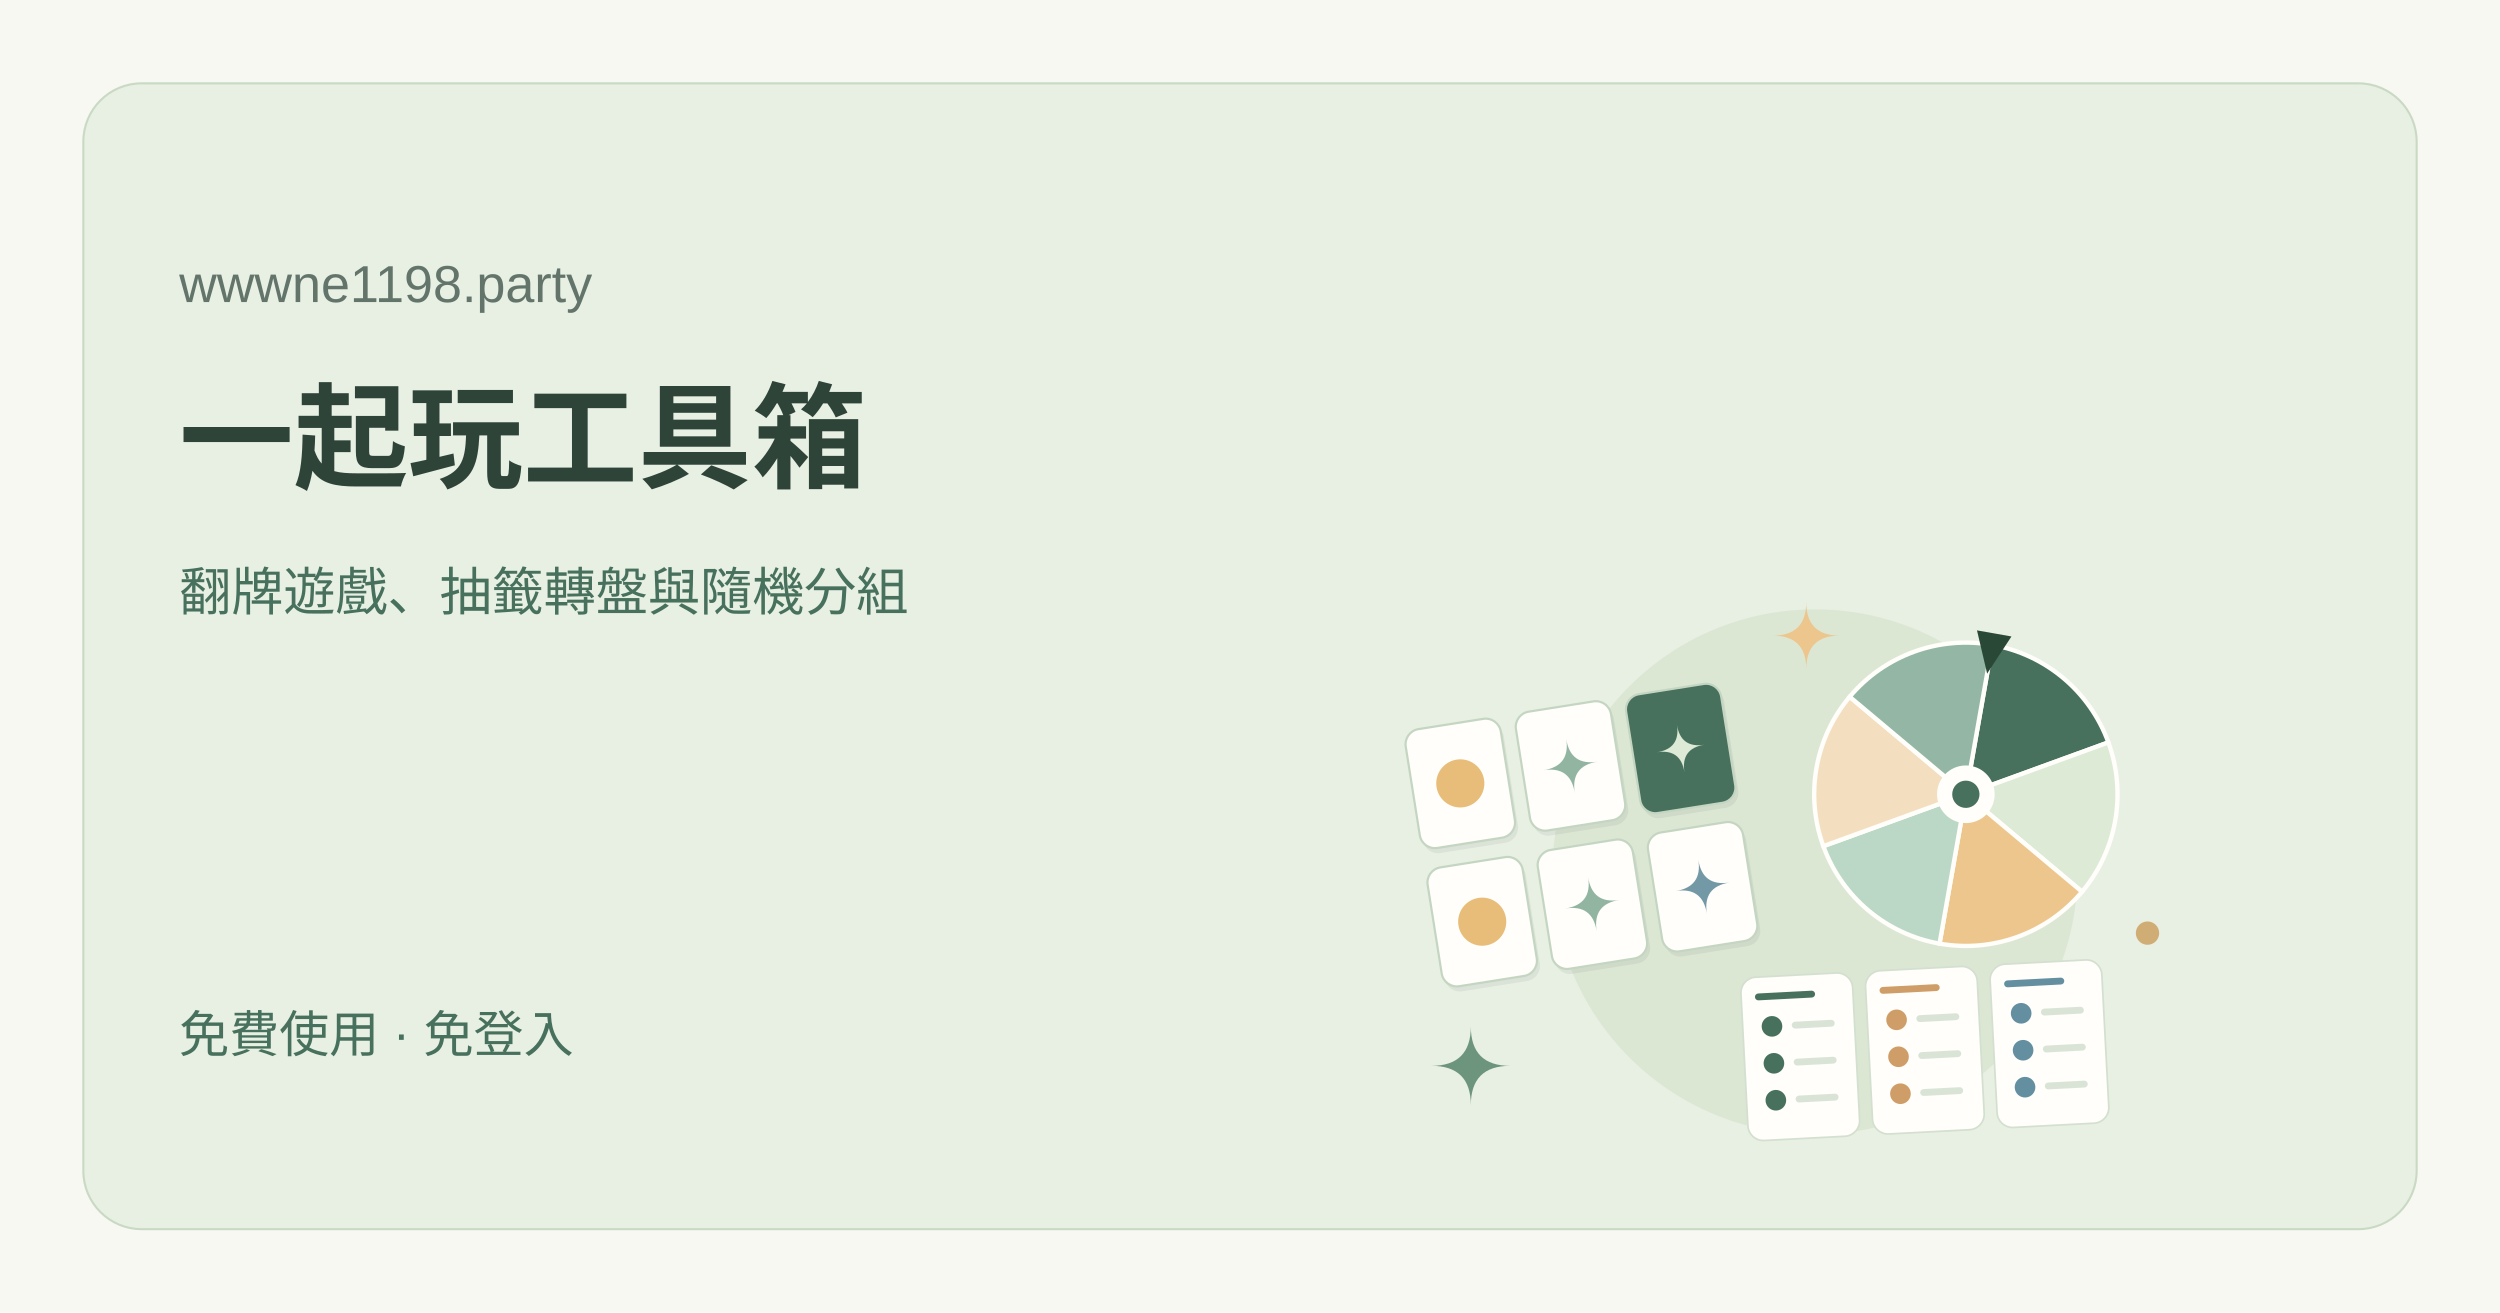
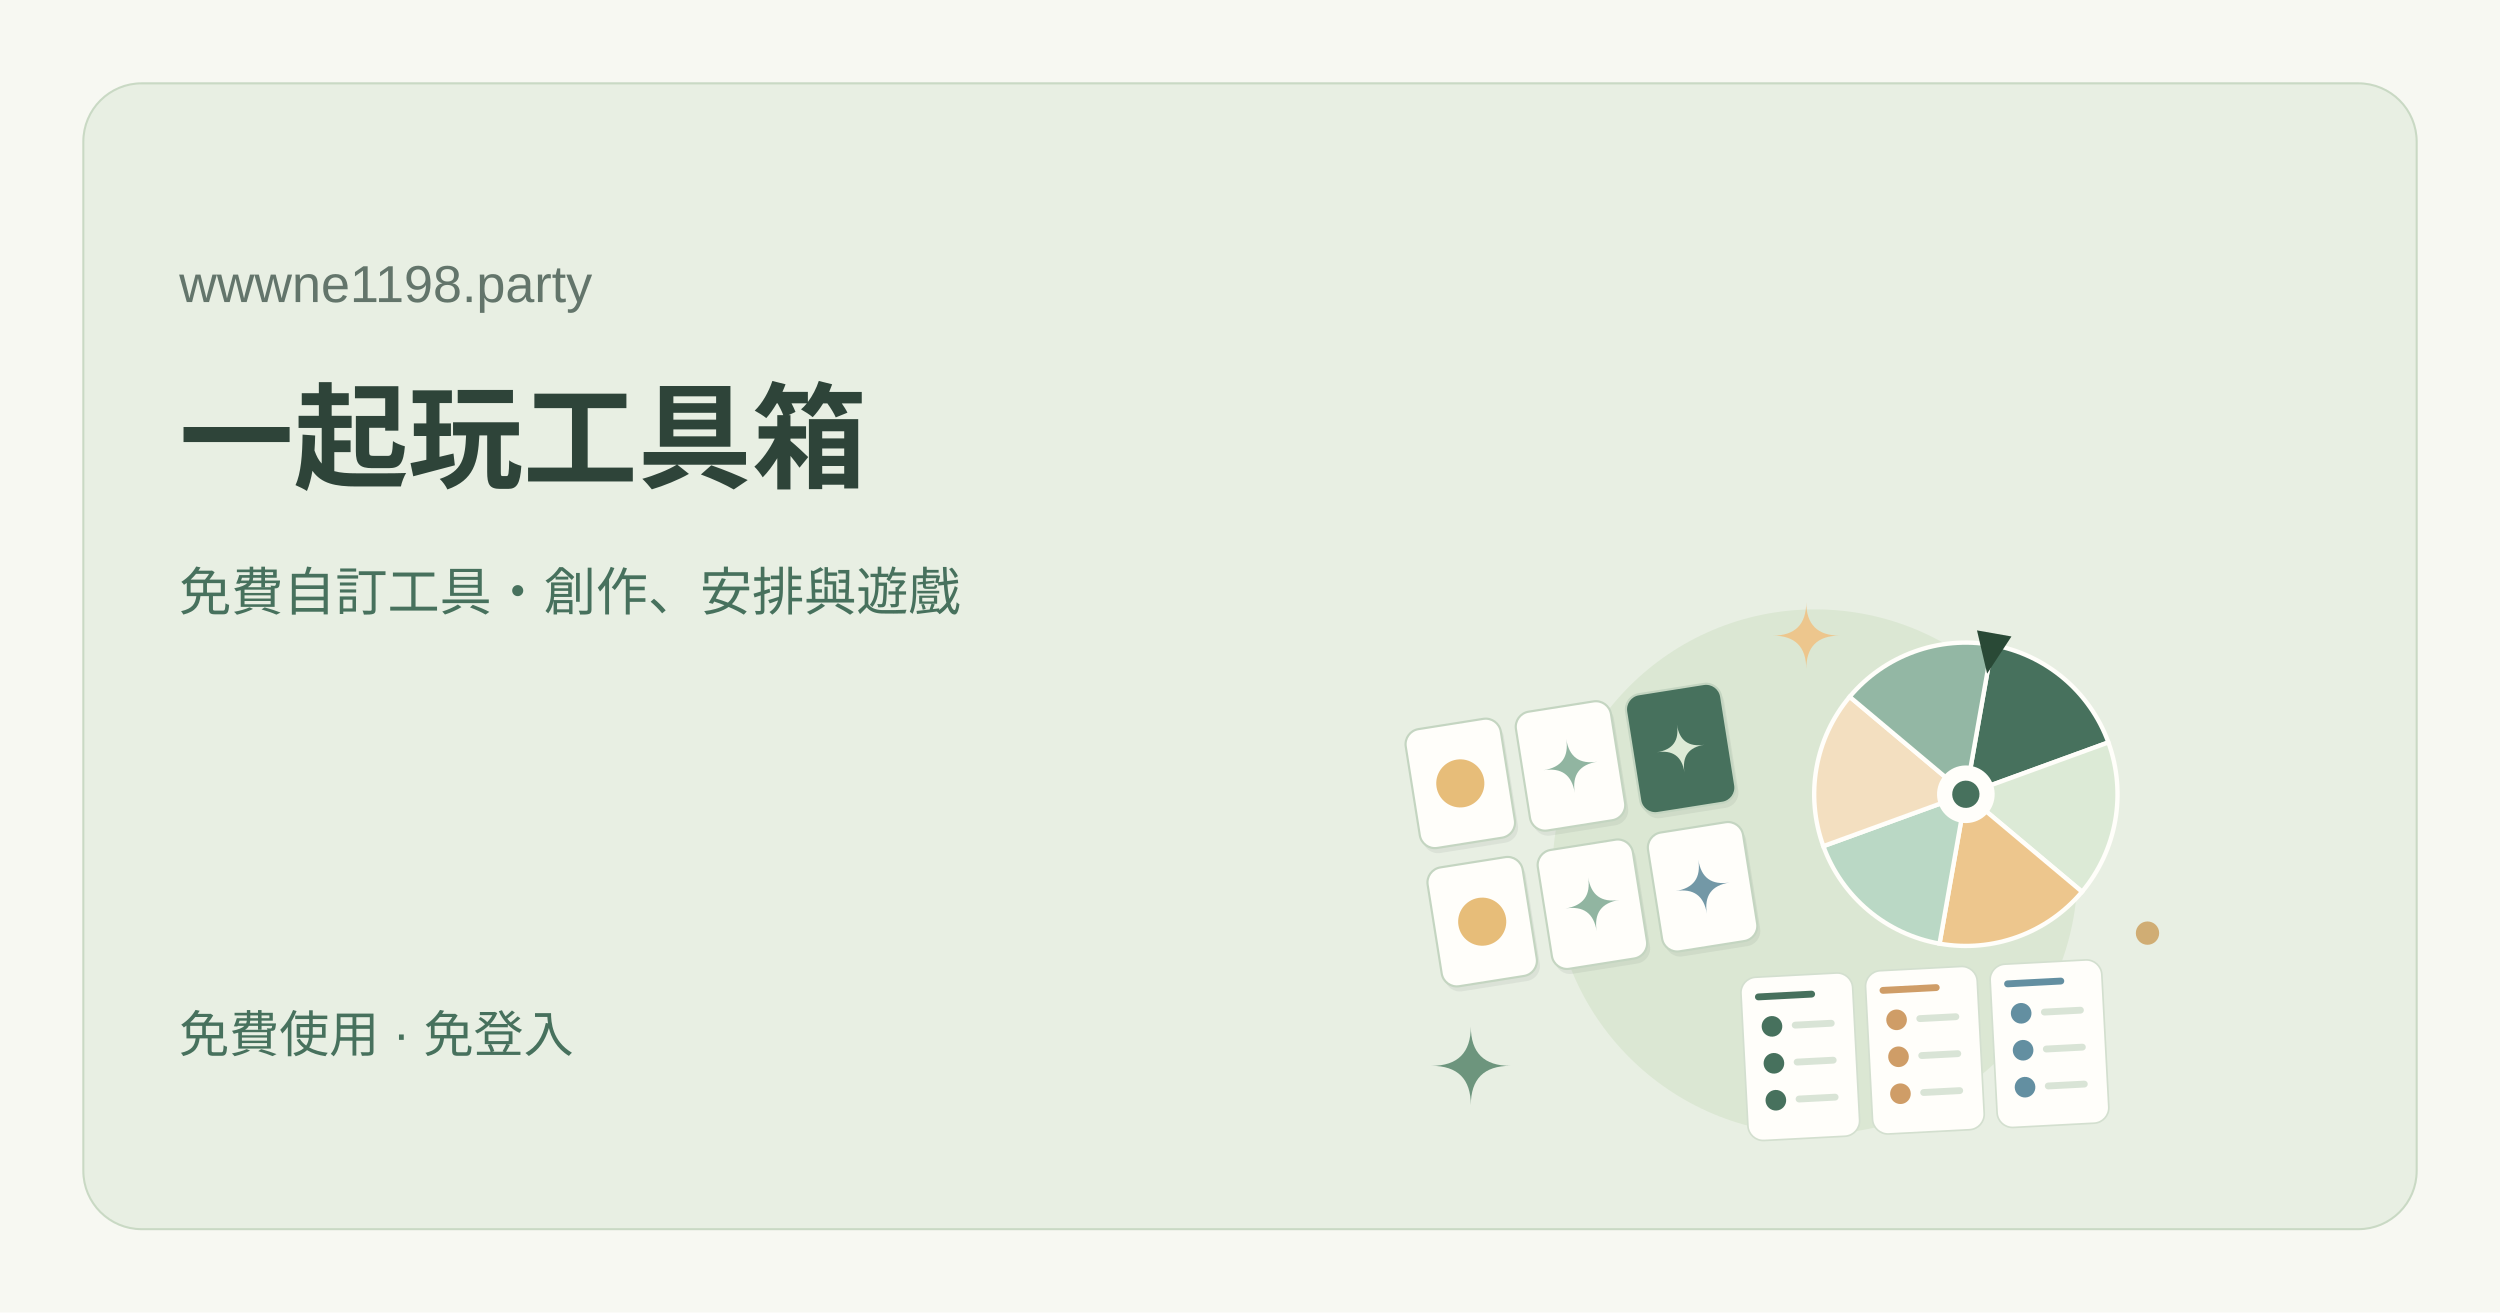
<svg xmlns="http://www.w3.org/2000/svg" width="1200" height="630">
  <rect width="1200" height="630" fill="#f7f8f2" />
  <rect x="40" y="40" width="1120" height="550" rx="28" fill="#e8efe3" stroke="#c9d9c4" />
  <text x="86" y="145" font-family="Microsoft JhengHei,Meiryo,Malgun Gothic,Arial,sans-serif" font-size="25" fill="#63756b">wwwne1198.party</text>
  <text x="86" y="230" font-family="Microsoft JhengHei,Meiryo,Malgun Gothic,Arial,sans-serif" font-size="55" font-weight="700" fill="#2e4439">一起玩工具箱</text>
-   <text x="86" y="293" font-family="Microsoft JhengHei,Meiryo,Malgun Gothic,Arial,sans-serif" font-size="25" fill="#47715d">翻牌遊戲、抽籤轉盤與隨機分組</text>
+   <text x="86" y="293" font-family="Microsoft JhengHei,Meiryo,Malgun Gothic,Arial,sans-serif" font-size="25" fill="#47715d">免費自訂工具・創作、安排與遊戲</text>
  <text x="86" y="505" font-family="Microsoft JhengHei,Meiryo,Malgun Gothic,Arial,sans-serif" font-size="24" fill="#47715d">免費使用 · 免登入</text>
  <g transform="translate(650 275) scale(.7)">
    <circle cx="316" cy="205" r="180" fill="#dbe7d3" />
    <g transform="rotate(-9 160 190)">
      <g transform="translate(48 90) scale(0.75)">
        <g transform="translate(0 0)">
          <rect x="2" y="5" width="88" height="110" rx="14" fill="#2e443912" />
          <rect width="88" height="110" rx="14" fill="#fffefa" stroke="#c4d5c1" stroke-width="2" />
          <circle cx="44" cy="55" r="22" fill="#e7bd79" />
        </g>
        <g transform="translate(102 0)">
          <rect x="2" y="5" width="88" height="110" rx="14" fill="#2e443912" />
          <rect width="88" height="110" rx="14" fill="#fffefa" stroke="#c4d5c1" stroke-width="2" />
          <path d="M44 30Q44 55 69 55Q44 55 44 80Q44 55 19 55Q44 55 44 30Z" fill="#91b5a1" />
        </g>
        <g transform="translate(204 0)">
          <rect x="2" y="5" width="88" height="110" rx="14" fill="#2e443912" />
          <rect width="88" height="110" rx="14" fill="#47715d" stroke="#c4d5c1" stroke-width="2" />
          <path d="M44 33Q44 55 66 55Q44 55 44 77Q44 55 22 55Q44 55 44 33Z" fill="#dcead6" />
        </g>
        <g transform="translate(0 128)">
          <rect x="2" y="5" width="88" height="110" rx="14" fill="#2e443912" />
          <rect width="88" height="110" rx="14" fill="#fffefa" stroke="#c4d5c1" stroke-width="2" />
          <circle cx="44" cy="55" r="22" fill="#e7bd79" />
        </g>
        <g transform="translate(102 128)">
          <rect x="2" y="5" width="88" height="110" rx="14" fill="#2e443912" />
          <rect width="88" height="110" rx="14" fill="#fffefa" stroke="#c4d5c1" stroke-width="2" />
          <path d="M44 30Q44 55 69 55Q44 55 44 80Q44 55 19 55Q44 55 44 30Z" fill="#91b5a1" />
        </g>
        <g transform="translate(204 128)">
          <rect x="2" y="5" width="88" height="110" rx="14" fill="#2e443912" />
          <rect width="88" height="110" rx="14" fill="#fffefa" stroke="#c4d5c1" stroke-width="2" />
          <path d="M44 30Q44 55 69 55Q44 55 44 80Q44 55 19 55Q44 55 44 30Z" fill="#7398a6" />
        </g>
      </g>
    </g>
    <g transform="rotate(10 410 142)">
      <g>
        <path d="M421 150L421 46A104 104 0 0 1 511.067 98Z" fill="#47715d" stroke="#fffefa" stroke-width="3" />
        <path d="M421 150L511.067 98A104 104 0 0 1 511.067 202Z" fill="#dcead6" stroke="#fffefa" stroke-width="3" />
        <path d="M421 150L511.067 202A104 104 0 0 1 421 254Z" fill="#edc68d" stroke="#fffefa" stroke-width="3" />
        <path d="M421 150L421 254A104 104 0 0 1 330.933 202Z" fill="#bad8c5" stroke="#fffefa" stroke-width="3" />
        <path d="M421 150L330.933 202A104 104 0 0 1 330.933 98Z" fill="#f3dfc0" stroke="#fffefa" stroke-width="3" />
        <path d="M421 150L330.933 98A104 104 0 0 1 421 46Z" fill="#93b7a4" stroke="#fffefa" stroke-width="3" />
        <circle cx="421" cy="150" r="19.76" fill="#fffefa" />
        <circle cx="421" cy="150" r="9.36" fill="#47715d" />
        <path d="M409 38h24l-12 28Z" fill="#294936" />
      </g>
    </g>
    <g transform="rotate(-3 380 300)">
      <g transform="translate(266 260) scale(0.59)">
        <g transform="translate(0 0)">
          <rect y="20" width="130" height="190" rx="18" fill="#fffefa" stroke="#d3dfcf" stroke-width="2" />
          <rect x="16" y="39" width="70" height="8" rx="4" fill="#47715d" />
          <circle cx="34" cy="78" r="12" fill="#47715d" />
          <rect x="57" y="74" width="50" height="8" rx="4" fill="#d9e4d6" />
          <circle cx="34" cy="121" r="12" fill="#47715d" />
          <rect x="57" y="117" width="50" height="8" rx="4" fill="#d9e4d6" />
          <circle cx="34" cy="164" r="12" fill="#47715d" />
          <rect x="57" y="160" width="50" height="8" rx="4" fill="#d9e4d6" />
        </g>
        <g transform="translate(145 0)">
          <rect y="20" width="130" height="190" rx="18" fill="#fffefa" stroke="#d3dfcf" stroke-width="2" />
          <rect x="16" y="39" width="70" height="8" rx="4" fill="#cf9d67" />
          <circle cx="34" cy="78" r="12" fill="#cf9d67" />
          <rect x="57" y="74" width="50" height="8" rx="4" fill="#d9e4d6" />
          <circle cx="34" cy="121" r="12" fill="#cf9d67" />
          <rect x="57" y="117" width="50" height="8" rx="4" fill="#d9e4d6" />
          <circle cx="34" cy="164" r="12" fill="#cf9d67" />
          <rect x="57" y="160" width="50" height="8" rx="4" fill="#d9e4d6" />
        </g>
        <g transform="translate(290 0)">
          <rect y="20" width="130" height="190" rx="18" fill="#fffefa" stroke="#d3dfcf" stroke-width="2" />
          <rect x="16" y="39" width="70" height="8" rx="4" fill="#638fa1" />
          <circle cx="34" cy="78" r="12" fill="#638fa1" />
          <rect x="57" y="74" width="50" height="8" rx="4" fill="#d9e4d6" />
          <circle cx="34" cy="121" r="12" fill="#638fa1" />
          <rect x="57" y="117" width="50" height="8" rx="4" fill="#d9e4d6" />
          <circle cx="34" cy="164" r="12" fill="#638fa1" />
          <rect x="57" y="160" width="50" height="8" rx="4" fill="#d9e4d6" />
        </g>
      </g>
    </g>
    <path d="M310 20Q310 43 333 43Q310 43 310 66Q310 43 287 43Q310 43 310 20Z" fill="#edc68d" />
    <path d="M80 311Q80 338 107 338Q80 338 80 365Q80 338 53 338Q80 338 80 311Z" fill="#6d957d" />
    <circle cx="544" cy="247" r="8" fill="#d0ad74" />
  </g>
</svg>
